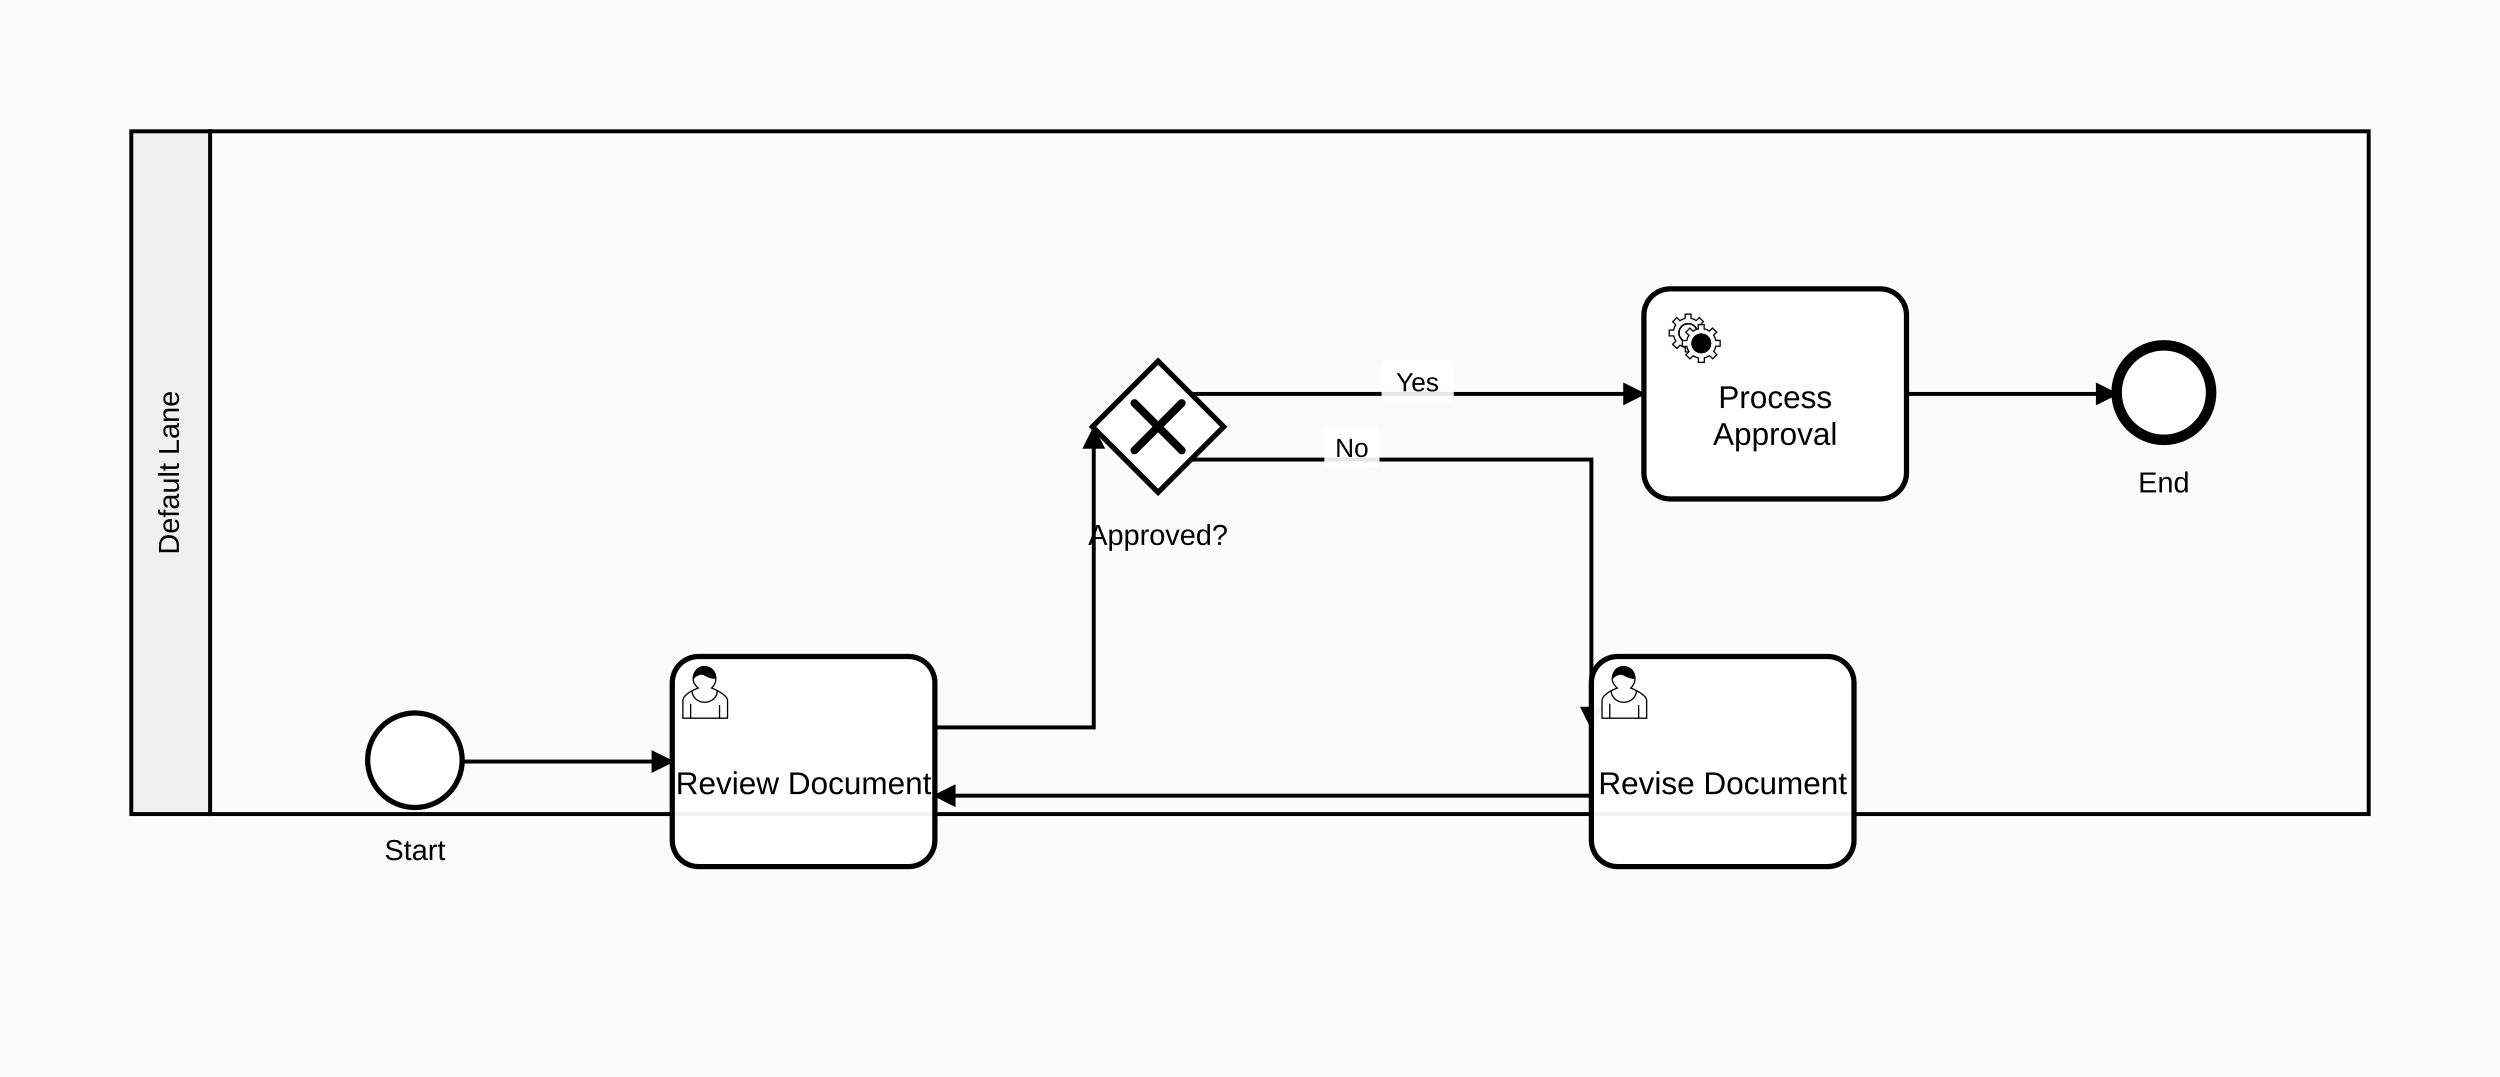
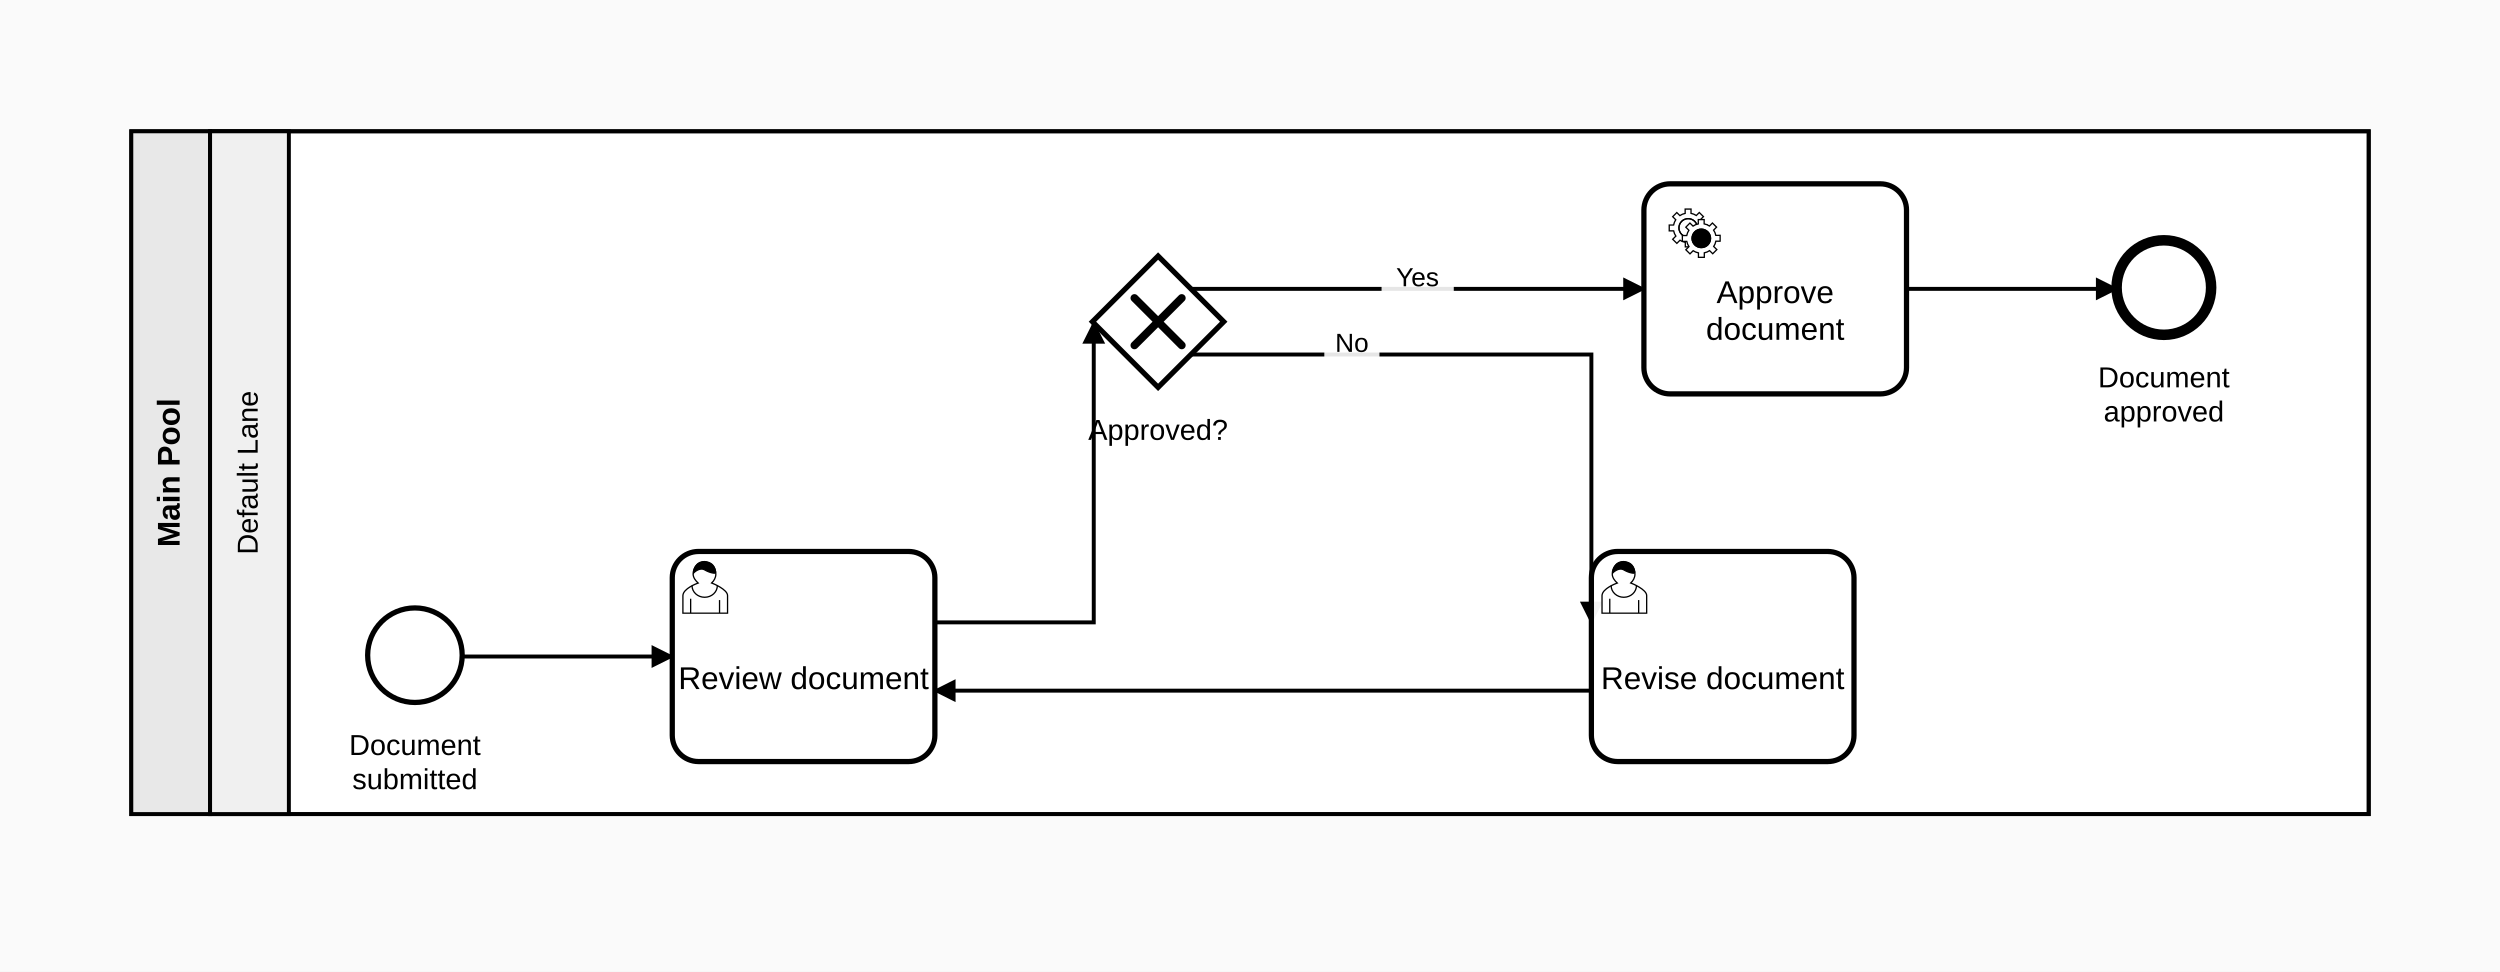
- <svg xmlns="http://www.w3.org/2000/svg" width="952" height="410" viewBox="0 0 952 410" font-family="Arial, sans-serif">
+ <svg xmlns="http://www.w3.org/2000/svg" width="952" height="370" viewBox="0 0 952 370" font-family="Arial, sans-serif">
  <defs>
    <marker id="seq-end" viewBox="0 0 20 20" refX="11" refY="10" markerWidth="10" markerHeight="10" orient="auto">
      <path d="M 1 5 L 11 10 L 1 15 Z" fill="#000000" stroke="#000000" stroke-width="1" />
    </marker>
    <marker id="seq-default-src" viewBox="0 0 20 20" refX="6" refY="10" markerWidth="10" markerHeight="10" orient="auto">
      <path d="M 6 3 L 10 17" stroke="#000000" stroke-width="1.5" />
    </marker>
    <marker id="seq-conditional-src" viewBox="0 0 20 20" refX="1" refY="10" markerWidth="12" markerHeight="12" orient="auto">
      <path d="M 1 10 L 8 6 L 15 10 L 8 14 Z" fill="#ffffff" stroke="#000000" stroke-width="1" />
    </marker>
    <marker id="msg-start" viewBox="0 0 20 20" refX="6" refY="6" markerWidth="20" markerHeight="20" orient="auto">
      <circle cx="6" cy="6" r="3.5" fill="#ffffff" stroke="#000000" stroke-width="1" />
    </marker>
    <marker id="msg-end" viewBox="0 0 20 20" refX="8.5" refY="5" markerWidth="20" markerHeight="20" orient="auto">
      <path d="m 1 5 l 0 -3 l 7 3 l -7 3 z" fill="#ffffff" stroke="#000000" stroke-width="1" stroke-linecap="butt" />
    </marker>
    <marker id="assoc-end" viewBox="0 0 20 20" refX="11" refY="10" markerWidth="10" markerHeight="10" orient="auto">
      <path d="M 1 5 L 11 10 L 1 15" fill="none" stroke="#000000" stroke-width="1.5" />
    </marker>
  </defs>
-   <rect width="952" height="410" fill="#fafafa" />
+   <rect width="952" height="370" fill="#fafafa" />
+   <rect x="50" y="50" width="852" height="260" fill="#ffffff" stroke="#000000" stroke-width="1.5" />
+   <rect x="50" y="50" width="30" height="260" fill="#e8e8e8" stroke="#000000" stroke-width="1.5" />
+   <text x="65" y="180" text-anchor="middle" dominant-baseline="middle" font-size="12" font-weight="bold" fill="#000000" transform="rotate(-90,65,180)">Main Pool</text>
  <rect x="80" y="50" width="822" height="260" fill="#ffffff" fill-opacity="0.25" stroke="#000000" stroke-width="1.5" />
-   <rect x="50" y="50" width="30" height="260" fill="#f0f0f0" stroke="#000000" stroke-width="1.5" />
-   <text x="65" y="180" text-anchor="middle" dominant-baseline="middle" font-size="11" fill="#000000" transform="rotate(-90,65,180)">Default Lane</text>
-   <path d="M 176 290 L 256 290" stroke="#000000" stroke-width="1.5" fill="none" marker-end="url(#seq-end)" />
-   <path d="M 356 277 L 416.5 277 L 416.5 163" stroke="#000000" stroke-width="1.5" fill="none" marker-end="url(#seq-end)" />
-   <path d="M 453.5 150 L 626 150" stroke="#000000" stroke-width="1.5" fill="none" marker-end="url(#seq-end)" />
-   <rect x="526.1" y="137" width="27.5" height="16" rx="2" fill="white" fill-opacity="0.9" />
-   <text x="539.8" y="149" text-anchor="middle" font-size="10" fill="#000000">Yes</text>
-   <path d="M 453.5 175 L 606 175 L 606 277" stroke="#000000" stroke-width="1.5" fill="none" marker-end="url(#seq-end)" />
-   <rect x="504.3" y="162" width="21" height="16" rx="2" fill="white" fill-opacity="0.9" />
-   <text x="514.8" y="174" text-anchor="middle" font-size="10" fill="#000000">No</text>
-   <path d="M 606 303 L 356 303" stroke="#000000" stroke-width="1.5" fill="none" marker-end="url(#seq-end)" />
-   <path d="M 726 150 L 806 150" stroke="#000000" stroke-width="1.5" fill="none" marker-end="url(#seq-end)" />
-   <circle cx="158" cy="289.5" r="18" fill="#ffffff" fill-opacity="0.95" stroke="#000000" stroke-width="2" />
-   <text x="158" y="327.5" text-anchor="middle" font-size="11" fill="#000000">Start</text>
-   <rect x="256" y="250" width="100" height="80" rx="10" ry="10" fill="#ffffff" fill-opacity="0.95" stroke="#000000" stroke-width="2" />
+   <rect x="80" y="50" width="30" height="260" fill="#f0f0f0" stroke="#000000" stroke-width="1.5" />
+   <text x="95" y="180" text-anchor="middle" dominant-baseline="middle" font-size="11" fill="#000000" transform="rotate(-90,95,180)">Default Lane</text>
+   <path d="M 176 250 L 256 250" stroke="#000000" stroke-width="1.5" fill="none" marker-end="url(#seq-end)" />
+   <path d="M 356 237 L 416.5 237 L 416.5 123" stroke="#000000" stroke-width="1.5" fill="none" marker-end="url(#seq-end)" />
+   <path d="M 453.5 110 L 626 110" stroke="#000000" stroke-width="1.5" fill="none" marker-end="url(#seq-end)" />
+   <rect x="526.1" y="97" width="27.5" height="16" rx="2" fill="white" fill-opacity="0.9" />
+   <text x="539.8" y="109" text-anchor="middle" font-size="10" fill="#000000">Yes</text>
+   <path d="M 453.5 135 L 606 135 L 606 237" stroke="#000000" stroke-width="1.5" fill="none" marker-end="url(#seq-end)" />
+   <rect x="504.3" y="122" width="21" height="16" rx="2" fill="white" fill-opacity="0.9" />
+   <text x="514.8" y="134" text-anchor="middle" font-size="10" fill="#000000">No</text>
+   <path d="M 606 263 L 356 263" stroke="#000000" stroke-width="1.5" fill="none" marker-end="url(#seq-end)" />
+   <path d="M 726 110 L 806 110" stroke="#000000" stroke-width="1.5" fill="none" marker-end="url(#seq-end)" />
+   <circle cx="158" cy="249.5" r="18" fill="#ffffff" fill-opacity="0.95" stroke="#000000" stroke-width="2" />
+   <text x="158" y="287.5" text-anchor="middle" font-size="11" fill="#000000">Document</text>
+   <text x="158" y="300.5" text-anchor="middle" font-size="11" fill="#000000">submitted</text>
+   <rect x="256" y="210" width="100" height="80" rx="10" ry="10" fill="#ffffff" fill-opacity="0.95" stroke="#000000" stroke-width="2" />
  <g>
-     <path d="m 271,262 c 0.909,-0.845 1.594,-2.049 1.594,-3.385 0,-2.554 -1.805,-4.622 -4.357,-4.622 -2.552,0 -4.288,2.068 -4.288,4.622 0,1.348 0.974,2.562 1.896,3.405 -0.529,0.187 -5.669,2.097 -5.794,4.756 v 6.718 h 17 v -6.718 c 0,-2.298 -5.528,-4.595 -6.051,-4.776 z m -8,6 l 0,5.5 m 11,0 l 0,-5" fill="#ffffff" stroke="#000000" stroke-width="0.5" />
-     <path d="m 273.162,263.009 c 0,2.447 -2.158,4.431 -4.821,4.431 -2.665,0 -4.822,-1.981 -4.822,-4.431" fill="none" stroke="#000000" stroke-width="0.5" />
-     <path d="m 264.1,258.2 c 0,0 2.251,-2.358 4.274,-1.177 2.024,1.181 4.221,1.537 4.124,0.965 -0.098,-0.57 -0.117,-3.791 -4.191,-4.136 -3.575,0.001 -4.208,3.367 -4.207,4.348 z" fill="#000000" stroke="#000000" stroke-width="0.5" />
+     <path d="m 271,222 c 0.909,-0.845 1.594,-2.049 1.594,-3.385 0,-2.554 -1.805,-4.622 -4.357,-4.622 -2.552,0 -4.288,2.068 -4.288,4.622 0,1.348 0.974,2.562 1.896,3.405 -0.529,0.187 -5.669,2.097 -5.794,4.756 v 6.718 h 17 v -6.718 c 0,-2.298 -5.528,-4.595 -6.051,-4.776 z m -8,6 l 0,5.5 m 11,0 l 0,-5" fill="#ffffff" stroke="#000000" stroke-width="0.5" />
+     <path d="m 273.162,223.009 c 0,2.447 -2.158,4.431 -4.821,4.431 -2.665,0 -4.822,-1.981 -4.822,-4.431" fill="none" stroke="#000000" stroke-width="0.5" />
+     <path d="m 264.1,218.2 c 0,0 2.251,-2.358 4.274,-1.177 2.024,1.181 4.221,1.537 4.124,0.965 -0.098,-0.57 -0.117,-3.791 -4.191,-4.136 -3.575,0.001 -4.208,3.367 -4.207,4.348 z" fill="#000000" stroke="#000000" stroke-width="0.5" />
  </g>
-   <text x="306" y="299" text-anchor="middle" dominant-baseline="middle" font-size="12" fill="#000000">Review Document</text>
-   <polygon points="441,137.5 466,162.5 441,187.5 416,162.5" fill="#ffffff" fill-opacity="0.95" stroke="#000000" stroke-width="2" />
-   <line x1="432" y1="153.5" x2="450" y2="171.5" stroke="#000000" stroke-width="3" stroke-linecap="round" />
-   <line x1="450" y1="153.5" x2="432" y2="171.5" stroke="#000000" stroke-width="3" stroke-linecap="round" />
-   <text x="441" y="207.5" text-anchor="middle" font-size="11" fill="#000000">Approved?</text>
-   <rect x="626" y="110" width="100" height="80" rx="10" ry="10" fill="#ffffff" fill-opacity="0.95" stroke="#000000" stroke-width="2" />
+   <text x="306" y="259" text-anchor="middle" dominant-baseline="middle" font-size="12" fill="#000000">Review document</text>
+   <polygon points="441,97.5 466,122.5 441,147.5 416,122.5" fill="#ffffff" fill-opacity="0.95" stroke="#000000" stroke-width="2" />
+   <line x1="432" y1="113.5" x2="450" y2="131.5" stroke="#000000" stroke-width="3" stroke-linecap="round" />
+   <line x1="450" y1="113.5" x2="432" y2="131.5" stroke="#000000" stroke-width="3" stroke-linecap="round" />
+   <text x="441" y="167.5" text-anchor="middle" font-size="11" fill="#000000">Approved?</text>
+   <rect x="626" y="70" width="100" height="80" rx="10" ry="10" fill="#ffffff" fill-opacity="0.95" stroke="#000000" stroke-width="2" />
  <g>
-     <path d="m 644,134 v -1.713 c 0.352,-0.071 0.704,-0.178 1.048,-0.321 0.344,-0.145 0.666,-0.321 0.966,-0.521 l 1.194,1.18 1.567,-1.577 -1.195,-1.18 c 0.403,-0.614 0.683,-1.299 0.825,-2.018 l 1.622,-0.01 v -2.22 l -1.637,0.01 c -0.073,-0.352 -0.178,-0.7 -0.324,-1.044 -0.145,-0.344 -0.321,-0.664 -0.523,-0.962 l 1.131,-1.136 -1.583,-1.563 -1.13,1.136 c -0.614,-0.401 -1.303,-0.681 -2.023,-0.822 l 0.009,-1.619 h -2.241 l 0.004,1.631 c -0.354,0.074 -0.705,0.18 -1.05,0.324 -0.344,0.144 -0.665,0.321 -0.964,0.52 l -1.17,-1.158 -1.567,1.579 1.168,1.157 c -0.403,0.613 -0.683,1.298 -0.825,2.017 l -1.659,0.003 v 2.222 l 1.672,-0.006 c 0.073,0.351 0.18,0.702 0.324,1.045 0.145,0.344 0.321,0.664 0.523,0.961 l -1.199,1.197 1.584,1.56 1.196,-1.193 c 0.614,0.403 1.303,0.682 2.023,0.823 l 0.001,1.699 h 2.227 z m 0.221,-3.996 c -1.789,0.75 -3.858,-0.093 -4.61,-1.874 -0.752,-1.783 0.091,-3.846 1.88,-4.596 1.788,-0.749 3.857,0.093 4.609,1.874 0.752,1.782 -0.091,3.846 -1.879,4.596 z" fill="#ffffff" stroke="#000000" stroke-width="0.5" />
-     <path d="m 644.221,130.004 c -1.789,0.75 -3.858,-0.093 -4.61,-1.874 -0.752,-1.783 0.091,-3.846 1.88,-4.596 1.788,-0.749 3.857,0.093 4.609,1.874 0.752,1.782 -0.091,3.846 -1.879,4.596 z" fill="none" stroke="#000000" stroke-width="0.5" />
-     <path d="m 649,138 v -1.713 c 0.352,-0.071 0.704,-0.178 1.048,-0.321 0.344,-0.145 0.666,-0.321 0.966,-0.521 l 1.194,1.18 1.567,-1.577 -1.195,-1.18 c 0.403,-0.614 0.683,-1.299 0.825,-2.018 l 1.622,-0.01 v -2.22 l -1.637,0.01 c -0.073,-0.352 -0.178,-0.7 -0.324,-1.044 -0.145,-0.344 -0.321,-0.664 -0.523,-0.962 l 1.131,-1.136 -1.583,-1.563 -1.13,1.136 c -0.614,-0.401 -1.303,-0.681 -2.023,-0.822 l 0.009,-1.619 h -2.241 l 0.004,1.631 c -0.354,0.074 -0.705,0.18 -1.05,0.324 -0.344,0.144 -0.665,0.321 -0.964,0.52 l -1.17,-1.158 -1.567,1.579 1.168,1.157 c -0.403,0.613 -0.683,1.298 -0.825,2.017 l -1.659,0.003 v 2.222 l 1.672,-0.006 c 0.073,0.351 0.18,0.702 0.324,1.045 0.145,0.344 0.321,0.664 0.523,0.961 l -1.199,1.197 1.584,1.56 1.196,-1.193 c 0.614,0.403 1.303,0.682 2.023,0.823 l 0.001,1.699 h 2.227 z m 0.221,-3.996 c -1.789,0.75 -3.858,-0.093 -4.61,-1.874 -0.752,-1.783 0.091,-3.846 1.88,-4.596 1.788,-0.749 3.857,0.093 4.609,1.874 0.752,1.782 -0.091,3.846 -1.879,4.596 z" fill="#ffffff" stroke="#000000" stroke-width="0.5" />
-     <path d="m 649.221,134.004 c -1.789,0.75 -3.858,-0.093 -4.61,-1.874 -0.752,-1.783 0.091,-3.846 1.88,-4.596 1.788,-0.749 3.857,0.093 4.609,1.874 0.752,1.782 -0.091,3.846 -1.879,4.596 z" fill="#000000" stroke="#000000" stroke-width="0.5" />
+     <path d="m 644,94 v -1.713 c 0.352,-0.071 0.704,-0.178 1.048,-0.321 0.344,-0.145 0.666,-0.321 0.966,-0.521 l 1.194,1.18 1.567,-1.577 -1.195,-1.18 c 0.403,-0.614 0.683,-1.299 0.825,-2.018 l 1.622,-0.01 v -2.22 l -1.637,0.01 c -0.073,-0.352 -0.178,-0.7 -0.324,-1.044 -0.145,-0.344 -0.321,-0.664 -0.523,-0.962 l 1.131,-1.136 -1.583,-1.563 -1.13,1.136 c -0.614,-0.401 -1.303,-0.681 -2.023,-0.822 l 0.009,-1.619 h -2.241 l 0.004,1.631 c -0.354,0.074 -0.705,0.18 -1.05,0.324 -0.344,0.144 -0.665,0.321 -0.964,0.52 l -1.17,-1.158 -1.567,1.579 1.168,1.157 c -0.403,0.613 -0.683,1.298 -0.825,2.017 l -1.659,0.003 v 2.222 l 1.672,-0.006 c 0.073,0.351 0.18,0.702 0.324,1.045 0.145,0.344 0.321,0.664 0.523,0.961 l -1.199,1.197 1.584,1.56 1.196,-1.193 c 0.614,0.403 1.303,0.682 2.023,0.823 l 0.001,1.699 h 2.227 z m 0.221,-3.996 c -1.789,0.75 -3.858,-0.093 -4.61,-1.874 -0.752,-1.783 0.091,-3.846 1.88,-4.596 1.788,-0.749 3.857,0.093 4.609,1.874 0.752,1.782 -0.091,3.846 -1.879,4.596 z" fill="#ffffff" stroke="#000000" stroke-width="0.5" />
+     <path d="m 644.221,90.004 c -1.789,0.75 -3.858,-0.093 -4.61,-1.874 -0.752,-1.783 0.091,-3.846 1.88,-4.596 1.788,-0.749 3.857,0.093 4.609,1.874 0.752,1.782 -0.091,3.846 -1.879,4.596 z" fill="none" stroke="#000000" stroke-width="0.5" />
+     <path d="m 649,98 v -1.713 c 0.352,-0.071 0.704,-0.178 1.048,-0.321 0.344,-0.145 0.666,-0.321 0.966,-0.521 l 1.194,1.18 1.567,-1.577 -1.195,-1.18 c 0.403,-0.614 0.683,-1.299 0.825,-2.018 l 1.622,-0.01 v -2.22 l -1.637,0.01 c -0.073,-0.352 -0.178,-0.7 -0.324,-1.044 -0.145,-0.344 -0.321,-0.664 -0.523,-0.962 l 1.131,-1.136 -1.583,-1.563 -1.13,1.136 c -0.614,-0.401 -1.303,-0.681 -2.023,-0.822 l 0.009,-1.619 h -2.241 l 0.004,1.631 c -0.354,0.074 -0.705,0.18 -1.05,0.324 -0.344,0.144 -0.665,0.321 -0.964,0.52 l -1.17,-1.158 -1.567,1.579 1.168,1.157 c -0.403,0.613 -0.683,1.298 -0.825,2.017 l -1.659,0.003 v 2.222 l 1.672,-0.006 c 0.073,0.351 0.18,0.702 0.324,1.045 0.145,0.344 0.321,0.664 0.523,0.961 l -1.199,1.197 1.584,1.56 1.196,-1.193 c 0.614,0.403 1.303,0.682 2.023,0.823 l 0.001,1.699 h 2.227 z m 0.221,-3.996 c -1.789,0.75 -3.858,-0.093 -4.61,-1.874 -0.752,-1.783 0.091,-3.846 1.88,-4.596 1.788,-0.749 3.857,0.093 4.609,1.874 0.752,1.782 -0.091,3.846 -1.879,4.596 z" fill="#ffffff" stroke="#000000" stroke-width="0.5" />
+     <path d="m 649.221,94.004 c -1.789,0.75 -3.858,-0.093 -4.61,-1.874 -0.752,-1.783 0.091,-3.846 1.88,-4.596 1.788,-0.749 3.857,0.093 4.609,1.874 0.752,1.782 -0.091,3.846 -1.879,4.596 z" fill="#000000" stroke="#000000" stroke-width="0.5" />
  </g>
-   <text x="676" y="152" text-anchor="middle" dominant-baseline="middle" font-size="12" fill="#000000">Process</text>
-   <text x="676" y="166" text-anchor="middle" dominant-baseline="middle" font-size="12" fill="#000000">Approval</text>
-   <rect x="606" y="250" width="100" height="80" rx="10" ry="10" fill="#ffffff" fill-opacity="0.95" stroke="#000000" stroke-width="2" />
+   <text x="676" y="112" text-anchor="middle" dominant-baseline="middle" font-size="12" fill="#000000">Approve</text>
+   <text x="676" y="126" text-anchor="middle" dominant-baseline="middle" font-size="12" fill="#000000">document</text>
+   <rect x="606" y="210" width="100" height="80" rx="10" ry="10" fill="#ffffff" fill-opacity="0.95" stroke="#000000" stroke-width="2" />
  <g>
-     <path d="m 621,262 c 0.909,-0.845 1.594,-2.049 1.594,-3.385 0,-2.554 -1.805,-4.622 -4.357,-4.622 -2.552,0 -4.288,2.068 -4.288,4.622 0,1.348 0.974,2.562 1.896,3.405 -0.529,0.187 -5.669,2.097 -5.794,4.756 v 6.718 h 17 v -6.718 c 0,-2.298 -5.528,-4.595 -6.051,-4.776 z m -8,6 l 0,5.5 m 11,0 l 0,-5" fill="#ffffff" stroke="#000000" stroke-width="0.5" />
-     <path d="m 623.162,263.009 c 0,2.447 -2.158,4.431 -4.821,4.431 -2.665,0 -4.822,-1.981 -4.822,-4.431" fill="none" stroke="#000000" stroke-width="0.5" />
-     <path d="m 614.1,258.2 c 0,0 2.251,-2.358 4.274,-1.177 2.024,1.181 4.221,1.537 4.124,0.965 -0.098,-0.57 -0.117,-3.791 -4.191,-4.136 -3.575,0.001 -4.208,3.367 -4.207,4.348 z" fill="#000000" stroke="#000000" stroke-width="0.5" />
+     <path d="m 621,222 c 0.909,-0.845 1.594,-2.049 1.594,-3.385 0,-2.554 -1.805,-4.622 -4.357,-4.622 -2.552,0 -4.288,2.068 -4.288,4.622 0,1.348 0.974,2.562 1.896,3.405 -0.529,0.187 -5.669,2.097 -5.794,4.756 v 6.718 h 17 v -6.718 c 0,-2.298 -5.528,-4.595 -6.051,-4.776 z m -8,6 l 0,5.5 m 11,0 l 0,-5" fill="#ffffff" stroke="#000000" stroke-width="0.5" />
+     <path d="m 623.162,223.009 c 0,2.447 -2.158,4.431 -4.821,4.431 -2.665,0 -4.822,-1.981 -4.822,-4.431" fill="none" stroke="#000000" stroke-width="0.5" />
+     <path d="m 614.1,218.2 c 0,0 2.251,-2.358 4.274,-1.177 2.024,1.181 4.221,1.537 4.124,0.965 -0.098,-0.57 -0.117,-3.791 -4.191,-4.136 -3.575,0.001 -4.208,3.367 -4.207,4.348 z" fill="#000000" stroke="#000000" stroke-width="0.5" />
  </g>
-   <text x="656" y="299" text-anchor="middle" dominant-baseline="middle" font-size="12" fill="#000000">Revise Document</text>
-   <circle cx="824" cy="149.5" r="18" fill="#ffffff" fill-opacity="0.95" stroke="#000000" stroke-width="4" />
-   <text x="824" y="187.5" text-anchor="middle" font-size="11" fill="#000000">End</text>
+   <text x="656" y="259" text-anchor="middle" dominant-baseline="middle" font-size="12" fill="#000000">Revise document</text>
+   <circle cx="824" cy="109.5" r="18" fill="#ffffff" fill-opacity="0.95" stroke="#000000" stroke-width="4" />
+   <text x="824" y="147.5" text-anchor="middle" font-size="11" fill="#000000">Document</text>
+   <text x="824" y="160.5" text-anchor="middle" font-size="11" fill="#000000">approved</text>
</svg>
